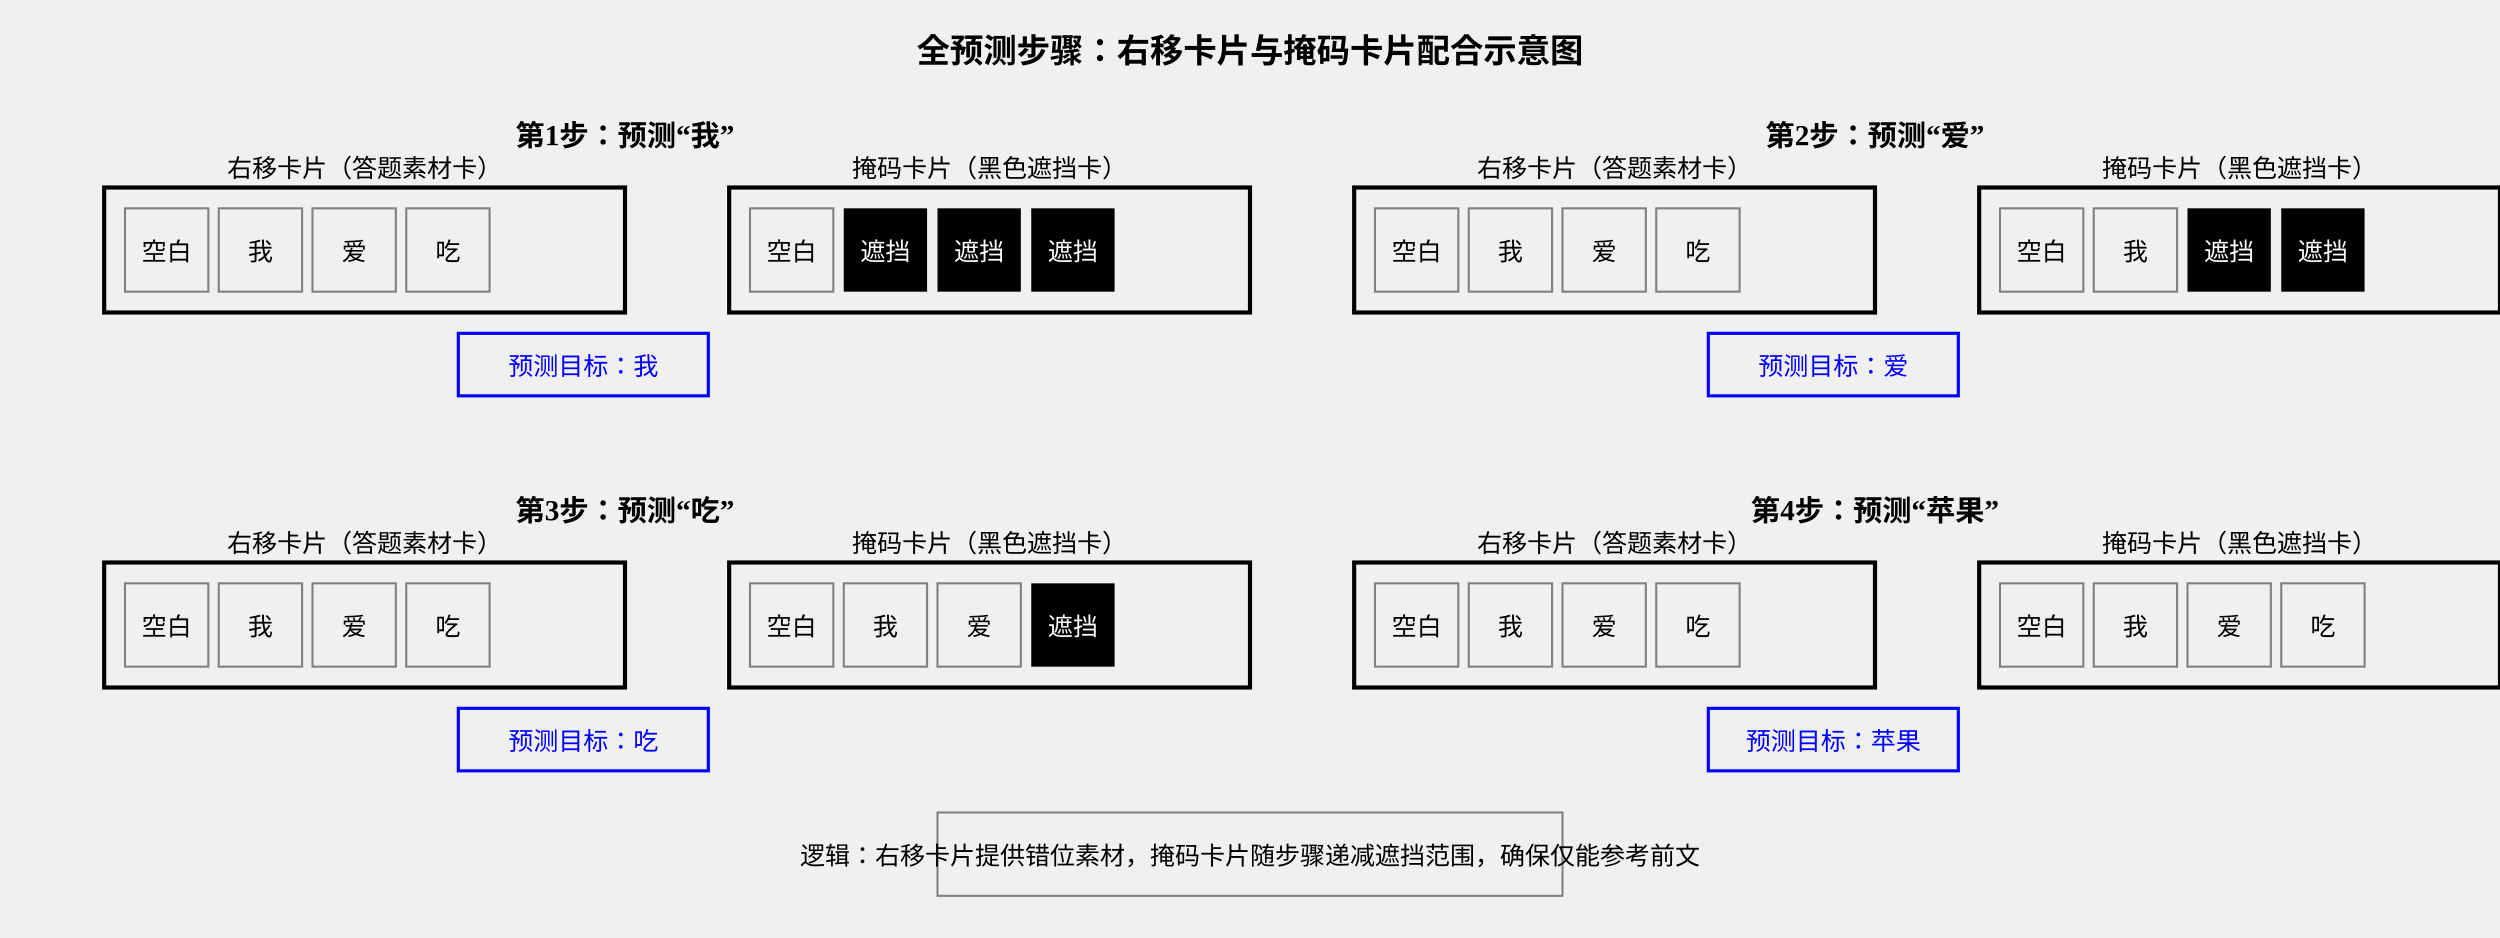
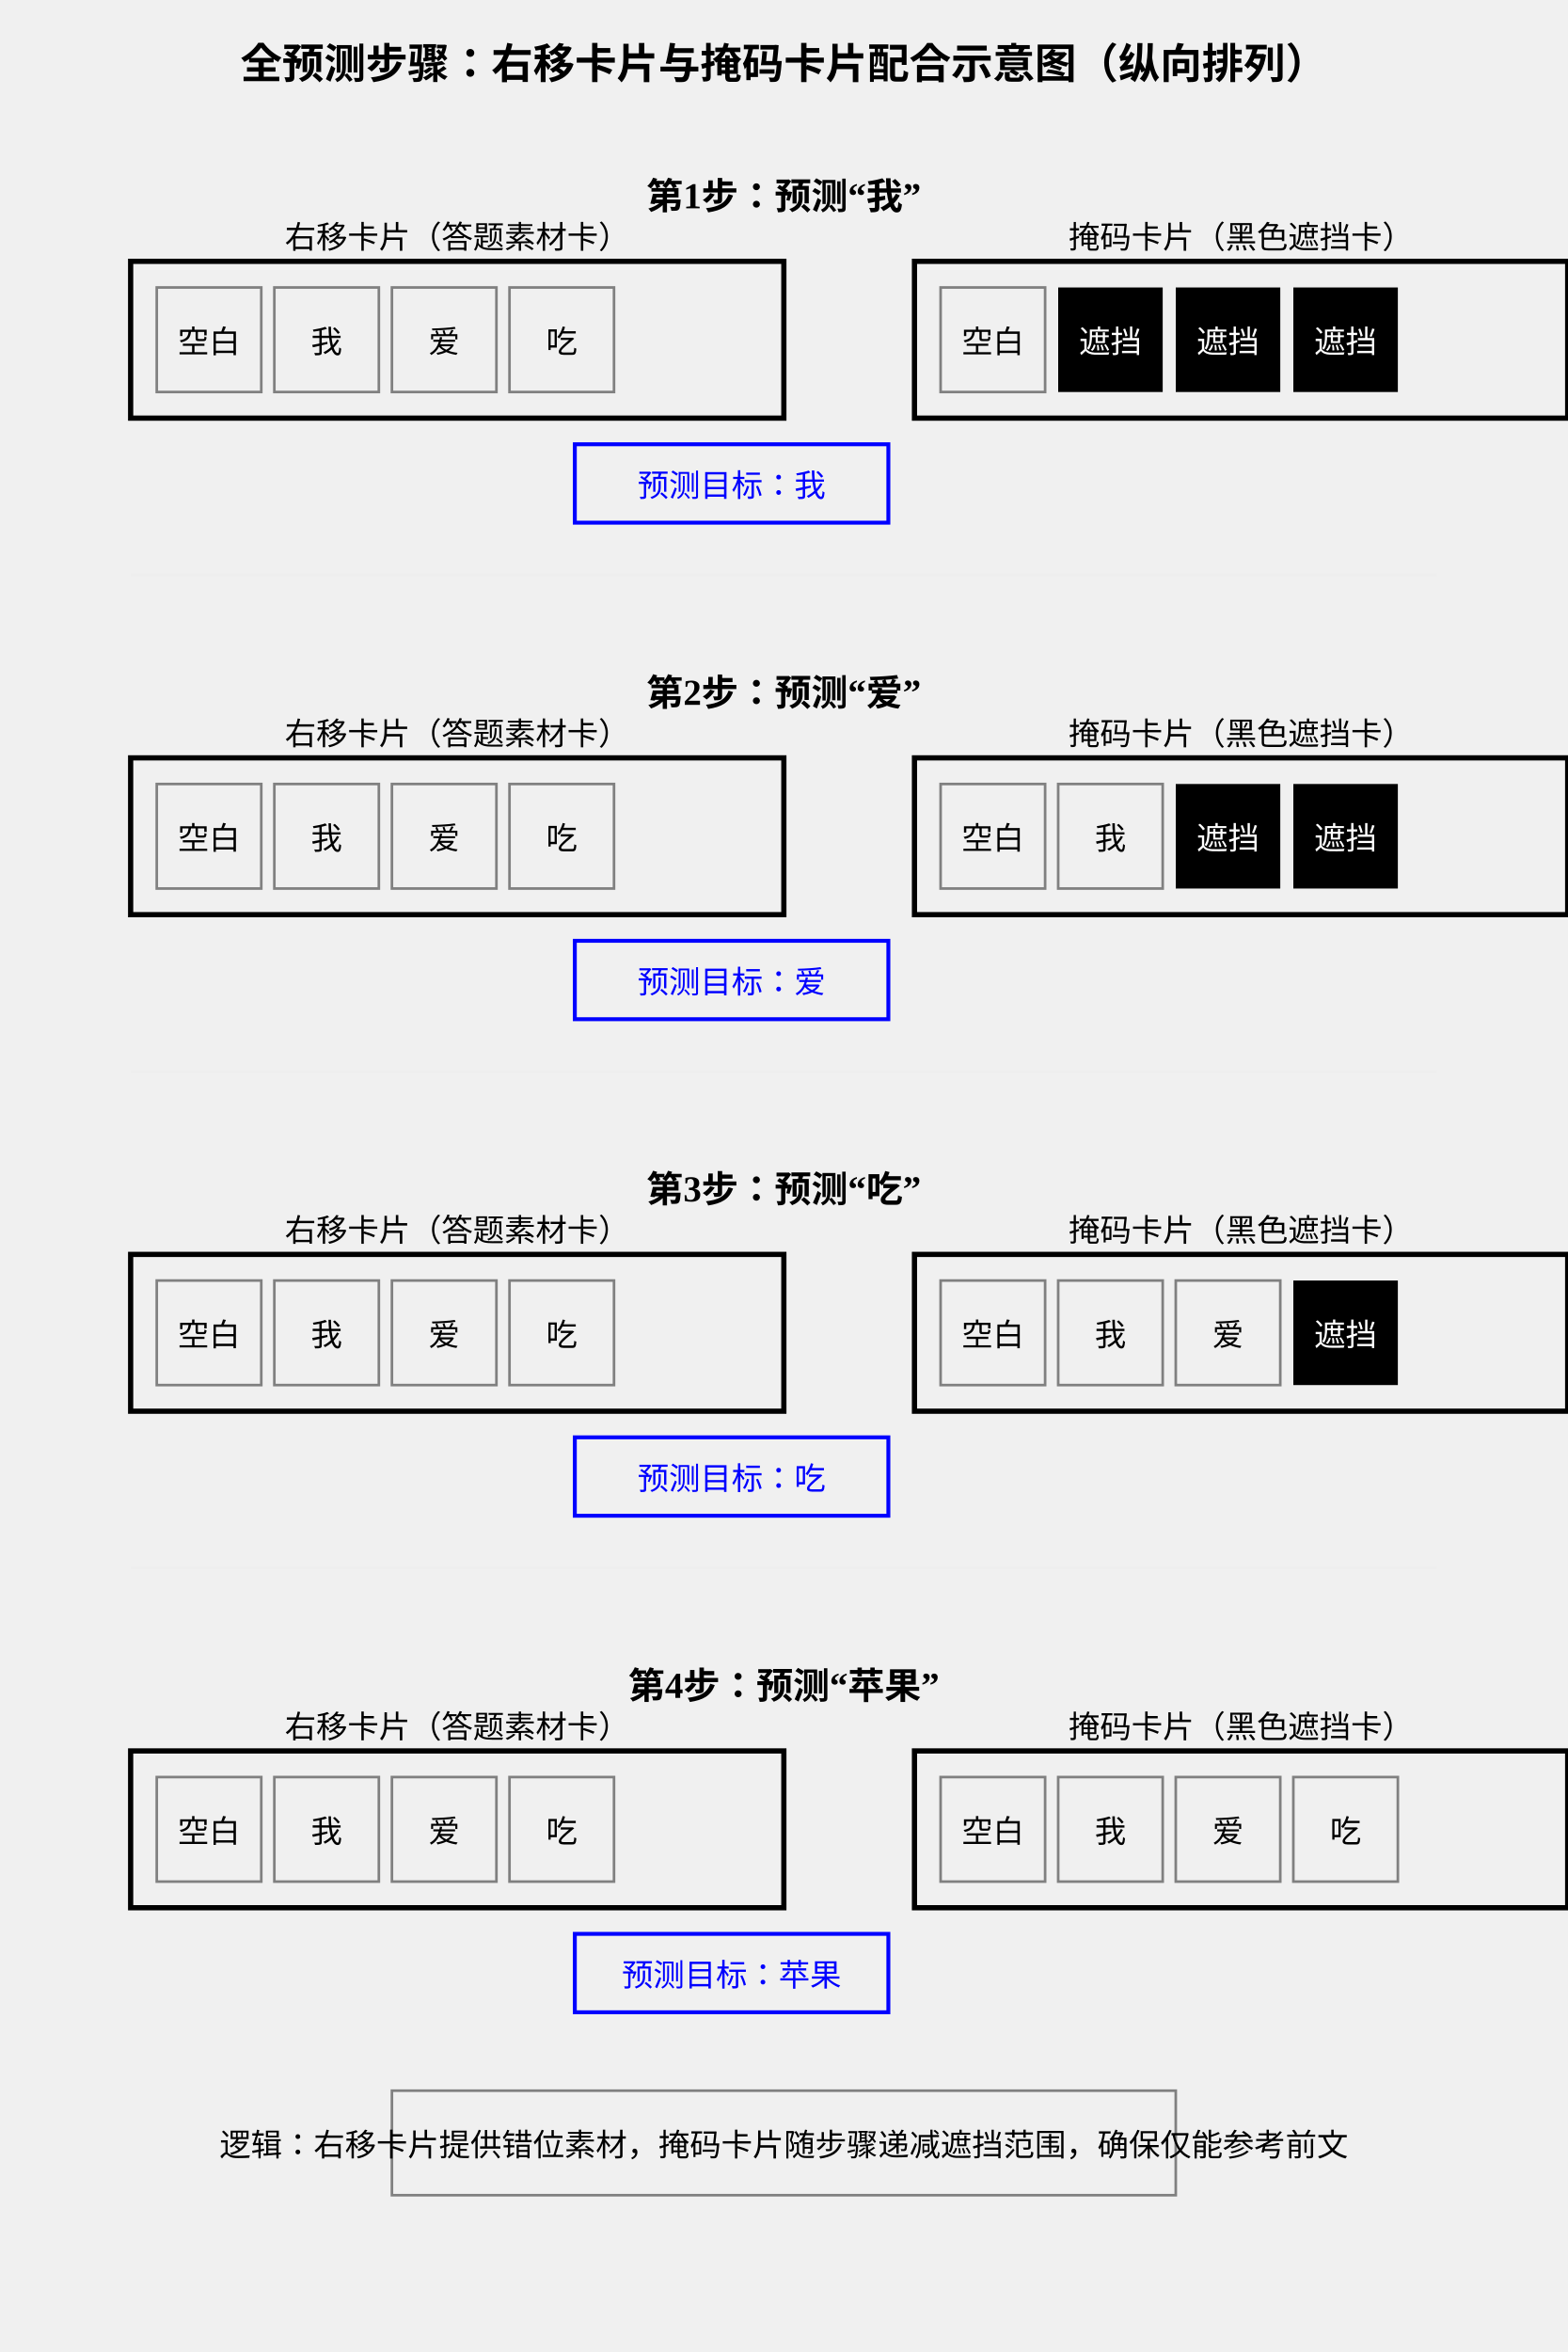
- <svg width="1200" height="450" viewBox="0 0 1200 450">
-   <text x="600" y="30" text-anchor="middle" font-size="16" font-weight="bold">全预测步骤：右移卡片与掩码卡片配合示意图</text>
-   <text x="300" y="70" text-anchor="middle" font-size="14" font-weight="bold">第1步：预测“我”</text>
-   <rect x="50" y="90" width="250" height="60" fill="none" stroke="black" stroke-width="2" />
-   <text x="175" y="85" text-anchor="middle" font-size="12">右移卡片（答题素材卡）</text>
-   <rect x="60" y="100" width="40" height="40" fill="none" stroke="gray" stroke-width="1" />
-   <text x="80" y="125" text-anchor="middle" font-size="12">空白</text>
-   <rect x="105" y="100" width="40" height="40" fill="none" stroke="gray" stroke-width="1" />
-   <text x="125" y="125" text-anchor="middle" font-size="12">我</text>
-   <rect x="150" y="100" width="40" height="40" fill="none" stroke="gray" stroke-width="1" />
-   <text x="170" y="125" text-anchor="middle" font-size="12">爱</text>
-   <rect x="195" y="100" width="40" height="40" fill="none" stroke="gray" stroke-width="1" />
-   <text x="215" y="125" text-anchor="middle" font-size="12">吃</text>
-   <rect x="350" y="90" width="250" height="60" fill="none" stroke="black" stroke-width="2" />
-   <text x="475" y="85" text-anchor="middle" font-size="12">掩码卡片（黑色遮挡卡）</text>
-   <rect x="360" y="100" width="40" height="40" fill="none" stroke="gray" stroke-width="1" />
-   <text x="380" y="125" text-anchor="middle" font-size="12">空白</text>
-   <rect x="405" y="100" width="40" height="40" fill="black" />
-   <text x="425" y="125" text-anchor="middle" font-size="12" fill="white">遮挡</text>
-   <rect x="450" y="100" width="40" height="40" fill="black" />
-   <text x="470" y="125" text-anchor="middle" font-size="12" fill="white">遮挡</text>
-   <rect x="495" y="100" width="40" height="40" fill="black" />
-   <text x="515" y="125" text-anchor="middle" font-size="12" fill="white">遮挡</text>
-   <rect x="220" y="160" width="120" height="30" fill="none" stroke="blue" stroke-width="1.5" />
-   <text x="280" y="180" text-anchor="middle" font-size="12" fill="blue">预测目标：我</text>
-   <text x="900" y="70" text-anchor="middle" font-size="14" font-weight="bold">第2步：预测“爱”</text>
-   <rect x="650" y="90" width="250" height="60" fill="none" stroke="black" stroke-width="2" />
-   <text x="775" y="85" text-anchor="middle" font-size="12">右移卡片（答题素材卡）</text>
-   <rect x="660" y="100" width="40" height="40" fill="none" stroke="gray" stroke-width="1" />
-   <text x="680" y="125" text-anchor="middle" font-size="12">空白</text>
-   <rect x="705" y="100" width="40" height="40" fill="none" stroke="gray" stroke-width="1" />
-   <text x="725" y="125" text-anchor="middle" font-size="12">我</text>
-   <rect x="750" y="100" width="40" height="40" fill="none" stroke="gray" stroke-width="1" />
-   <text x="770" y="125" text-anchor="middle" font-size="12">爱</text>
-   <rect x="795" y="100" width="40" height="40" fill="none" stroke="gray" stroke-width="1" />
-   <text x="815" y="125" text-anchor="middle" font-size="12">吃</text>
-   <rect x="950" y="90" width="250" height="60" fill="none" stroke="black" stroke-width="2" />
-   <text x="1075" y="85" text-anchor="middle" font-size="12">掩码卡片（黑色遮挡卡）</text>
-   <rect x="960" y="100" width="40" height="40" fill="none" stroke="gray" stroke-width="1" />
-   <text x="980" y="125" text-anchor="middle" font-size="12">空白</text>
-   <rect x="1005" y="100" width="40" height="40" fill="none" stroke="gray" stroke-width="1" />
-   <text x="1025" y="125" text-anchor="middle" font-size="12">我</text>
-   <rect x="1050" y="100" width="40" height="40" fill="black" />
-   <text x="1070" y="125" text-anchor="middle" font-size="12" fill="white">遮挡</text>
-   <rect x="1095" y="100" width="40" height="40" fill="black" />
-   <text x="1115" y="125" text-anchor="middle" font-size="12" fill="white">遮挡</text>
-   <rect x="820" y="160" width="120" height="30" fill="none" stroke="blue" stroke-width="1.5" />
-   <text x="880" y="180" text-anchor="middle" font-size="12" fill="blue">预测目标：爱</text>
-   <text x="300" y="250" text-anchor="middle" font-size="14" font-weight="bold">第3步：预测“吃”</text>
-   <rect x="50" y="270" width="250" height="60" fill="none" stroke="black" stroke-width="2" />
-   <text x="175" y="265" text-anchor="middle" font-size="12">右移卡片（答题素材卡）</text>
-   <rect x="60" y="280" width="40" height="40" fill="none" stroke="gray" stroke-width="1" />
-   <text x="80" y="305" text-anchor="middle" font-size="12">空白</text>
-   <rect x="105" y="280" width="40" height="40" fill="none" stroke="gray" stroke-width="1" />
-   <text x="125" y="305" text-anchor="middle" font-size="12">我</text>
-   <rect x="150" y="280" width="40" height="40" fill="none" stroke="gray" stroke-width="1" />
-   <text x="170" y="305" text-anchor="middle" font-size="12">爱</text>
-   <rect x="195" y="280" width="40" height="40" fill="none" stroke="gray" stroke-width="1" />
-   <text x="215" y="305" text-anchor="middle" font-size="12">吃</text>
-   <rect x="350" y="270" width="250" height="60" fill="none" stroke="black" stroke-width="2" />
-   <text x="475" y="265" text-anchor="middle" font-size="12">掩码卡片（黑色遮挡卡）</text>
-   <rect x="360" y="280" width="40" height="40" fill="none" stroke="gray" stroke-width="1" />
-   <text x="380" y="305" text-anchor="middle" font-size="12">空白</text>
-   <rect x="405" y="280" width="40" height="40" fill="none" stroke="gray" stroke-width="1" />
-   <text x="425" y="305" text-anchor="middle" font-size="12">我</text>
-   <rect x="450" y="280" width="40" height="40" fill="none" stroke="gray" stroke-width="1" />
-   <text x="470" y="305" text-anchor="middle" font-size="12">爱</text>
-   <rect x="495" y="280" width="40" height="40" fill="black" />
-   <text x="515" y="305" text-anchor="middle" font-size="12" fill="white">遮挡</text>
-   <rect x="220" y="340" width="120" height="30" fill="none" stroke="blue" stroke-width="1.5" />
-   <text x="280" y="360" text-anchor="middle" font-size="12" fill="blue">预测目标：吃</text>
-   <text x="900" y="250" text-anchor="middle" font-size="14" font-weight="bold">第4步：预测“苹果”</text>
-   <rect x="650" y="270" width="250" height="60" fill="none" stroke="black" stroke-width="2" />
-   <text x="775" y="265" text-anchor="middle" font-size="12">右移卡片（答题素材卡）</text>
-   <rect x="660" y="280" width="40" height="40" fill="none" stroke="gray" stroke-width="1" />
-   <text x="680" y="305" text-anchor="middle" font-size="12">空白</text>
-   <rect x="705" y="280" width="40" height="40" fill="none" stroke="gray" stroke-width="1" />
-   <text x="725" y="305" text-anchor="middle" font-size="12">我</text>
-   <rect x="750" y="280" width="40" height="40" fill="none" stroke="gray" stroke-width="1" />
-   <text x="770" y="305" text-anchor="middle" font-size="12">爱</text>
-   <rect x="795" y="280" width="40" height="40" fill="none" stroke="gray" stroke-width="1" />
-   <text x="815" y="305" text-anchor="middle" font-size="12">吃</text>
-   <rect x="950" y="270" width="250" height="60" fill="none" stroke="black" stroke-width="2" />
-   <text x="1075" y="265" text-anchor="middle" font-size="12">掩码卡片（黑色遮挡卡）</text>
-   <rect x="960" y="280" width="40" height="40" fill="none" stroke="gray" stroke-width="1" />
-   <text x="980" y="305" text-anchor="middle" font-size="12">空白</text>
-   <rect x="1005" y="280" width="40" height="40" fill="none" stroke="gray" stroke-width="1" />
-   <text x="1025" y="305" text-anchor="middle" font-size="12">我</text>
-   <rect x="1050" y="280" width="40" height="40" fill="none" stroke="gray" stroke-width="1" />
-   <text x="1070" y="305" text-anchor="middle" font-size="12">爱</text>
-   <rect x="1095" y="280" width="40" height="40" fill="none" stroke="gray" stroke-width="1" />
-   <text x="1115" y="305" text-anchor="middle" font-size="12">吃</text>
-   <rect x="820" y="340" width="120" height="30" fill="none" stroke="blue" stroke-width="1.5" />
-   <text x="880" y="360" text-anchor="middle" font-size="12" fill="blue">预测目标：苹果</text>
-   <rect x="450" y="390" width="300" height="40" fill="none" stroke="gray" stroke-width="1" />
-   <text x="600" y="415" text-anchor="middle" font-size="12">逻辑：右移卡片提供错位素材，掩码卡片随步骤递减遮挡范围，确保仅能参考前文</text>
+ <svg width="600" height="900" viewBox="0 0 600 900">
+   <text x="300" y="30" text-anchor="middle" font-size="16" font-weight="bold">全预测步骤：右移卡片与掩码卡片配合示意图（纵向排列）</text>
+   <text x="300" y="80" text-anchor="middle" font-size="14" font-weight="bold">第1步：预测“我”</text>
+   <rect x="50" y="100" width="250" height="60" fill="none" stroke="black" stroke-width="2" />
+   <text x="175" y="95" text-anchor="middle" font-size="12">右移卡片（答题素材卡）</text>
+   <rect x="60" y="110" width="40" height="40" fill="none" stroke="gray" stroke-width="1" />
+   <text x="80" y="135" text-anchor="middle" font-size="12">空白</text>
+   <rect x="105" y="110" width="40" height="40" fill="none" stroke="gray" stroke-width="1" />
+   <text x="125" y="135" text-anchor="middle" font-size="12">我</text>
+   <rect x="150" y="110" width="40" height="40" fill="none" stroke="gray" stroke-width="1" />
+   <text x="170" y="135" text-anchor="middle" font-size="12">爱</text>
+   <rect x="195" y="110" width="40" height="40" fill="none" stroke="gray" stroke-width="1" />
+   <text x="215" y="135" text-anchor="middle" font-size="12">吃</text>
+   <rect x="350" y="100" width="250" height="60" fill="none" stroke="black" stroke-width="2" />
+   <text x="475" y="95" text-anchor="middle" font-size="12">掩码卡片（黑色遮挡卡）</text>
+   <rect x="360" y="110" width="40" height="40" fill="none" stroke="gray" stroke-width="1" />
+   <text x="380" y="135" text-anchor="middle" font-size="12">空白</text>
+   <rect x="405" y="110" width="40" height="40" fill="black" />
+   <text x="425" y="135" text-anchor="middle" font-size="12" fill="white">遮挡</text>
+   <rect x="450" y="110" width="40" height="40" fill="black" />
+   <text x="470" y="135" text-anchor="middle" font-size="12" fill="white">遮挡</text>
+   <rect x="495" y="110" width="40" height="40" fill="black" />
+   <text x="515" y="135" text-anchor="middle" font-size="12" fill="white">遮挡</text>
+   <rect x="220" y="170" width="120" height="30" fill="none" stroke="blue" stroke-width="1.5" />
+   <text x="280" y="190" text-anchor="middle" font-size="12" fill="blue">预测目标：我</text>
+   <line x1="50" y1="220" x2="550" y2="220" stroke="#eee" stroke-width="1" />
+   <text x="300" y="270" text-anchor="middle" font-size="14" font-weight="bold">第2步：预测“爱”</text>
+   <rect x="50" y="290" width="250" height="60" fill="none" stroke="black" stroke-width="2" />
+   <text x="175" y="285" text-anchor="middle" font-size="12">右移卡片（答题素材卡）</text>
+   <rect x="60" y="300" width="40" height="40" fill="none" stroke="gray" stroke-width="1" />
+   <text x="80" y="325" text-anchor="middle" font-size="12">空白</text>
+   <rect x="105" y="300" width="40" height="40" fill="none" stroke="gray" stroke-width="1" />
+   <text x="125" y="325" text-anchor="middle" font-size="12">我</text>
+   <rect x="150" y="300" width="40" height="40" fill="none" stroke="gray" stroke-width="1" />
+   <text x="170" y="325" text-anchor="middle" font-size="12">爱</text>
+   <rect x="195" y="300" width="40" height="40" fill="none" stroke="gray" stroke-width="1" />
+   <text x="215" y="325" text-anchor="middle" font-size="12">吃</text>
+   <rect x="350" y="290" width="250" height="60" fill="none" stroke="black" stroke-width="2" />
+   <text x="475" y="285" text-anchor="middle" font-size="12">掩码卡片（黑色遮挡卡）</text>
+   <rect x="360" y="300" width="40" height="40" fill="none" stroke="gray" stroke-width="1" />
+   <text x="380" y="325" text-anchor="middle" font-size="12">空白</text>
+   <rect x="405" y="300" width="40" height="40" fill="none" stroke="gray" stroke-width="1" />
+   <text x="425" y="325" text-anchor="middle" font-size="12">我</text>
+   <rect x="450" y="300" width="40" height="40" fill="black" />
+   <text x="470" y="325" text-anchor="middle" font-size="12" fill="white">遮挡</text>
+   <rect x="495" y="300" width="40" height="40" fill="black" />
+   <text x="515" y="325" text-anchor="middle" font-size="12" fill="white">遮挡</text>
+   <rect x="220" y="360" width="120" height="30" fill="none" stroke="blue" stroke-width="1.5" />
+   <text x="280" y="380" text-anchor="middle" font-size="12" fill="blue">预测目标：爱</text>
+   <line x1="50" y1="410" x2="550" y2="410" stroke="#eee" stroke-width="1" />
+   <text x="300" y="460" text-anchor="middle" font-size="14" font-weight="bold">第3步：预测“吃”</text>
+   <rect x="50" y="480" width="250" height="60" fill="none" stroke="black" stroke-width="2" />
+   <text x="175" y="475" text-anchor="middle" font-size="12">右移卡片（答题素材卡）</text>
+   <rect x="60" y="490" width="40" height="40" fill="none" stroke="gray" stroke-width="1" />
+   <text x="80" y="515" text-anchor="middle" font-size="12">空白</text>
+   <rect x="105" y="490" width="40" height="40" fill="none" stroke="gray" stroke-width="1" />
+   <text x="125" y="515" text-anchor="middle" font-size="12">我</text>
+   <rect x="150" y="490" width="40" height="40" fill="none" stroke="gray" stroke-width="1" />
+   <text x="170" y="515" text-anchor="middle" font-size="12">爱</text>
+   <rect x="195" y="490" width="40" height="40" fill="none" stroke="gray" stroke-width="1" />
+   <text x="215" y="515" text-anchor="middle" font-size="12">吃</text>
+   <rect x="350" y="480" width="250" height="60" fill="none" stroke="black" stroke-width="2" />
+   <text x="475" y="475" text-anchor="middle" font-size="12">掩码卡片（黑色遮挡卡）</text>
+   <rect x="360" y="490" width="40" height="40" fill="none" stroke="gray" stroke-width="1" />
+   <text x="380" y="515" text-anchor="middle" font-size="12">空白</text>
+   <rect x="405" y="490" width="40" height="40" fill="none" stroke="gray" stroke-width="1" />
+   <text x="425" y="515" text-anchor="middle" font-size="12">我</text>
+   <rect x="450" y="490" width="40" height="40" fill="none" stroke="gray" stroke-width="1" />
+   <text x="470" y="515" text-anchor="middle" font-size="12">爱</text>
+   <rect x="495" y="490" width="40" height="40" fill="black" />
+   <text x="515" y="515" text-anchor="middle" font-size="12" fill="white">遮挡</text>
+   <rect x="220" y="550" width="120" height="30" fill="none" stroke="blue" stroke-width="1.5" />
+   <text x="280" y="570" text-anchor="middle" font-size="12" fill="blue">预测目标：吃</text>
+   <line x1="50" y1="600" x2="550" y2="600" stroke="#eee" stroke-width="1" />
+   <text x="300" y="650" text-anchor="middle" font-size="14" font-weight="bold">第4步：预测“苹果”</text>
+   <rect x="50" y="670" width="250" height="60" fill="none" stroke="black" stroke-width="2" />
+   <text x="175" y="665" text-anchor="middle" font-size="12">右移卡片（答题素材卡）</text>
+   <rect x="60" y="680" width="40" height="40" fill="none" stroke="gray" stroke-width="1" />
+   <text x="80" y="705" text-anchor="middle" font-size="12">空白</text>
+   <rect x="105" y="680" width="40" height="40" fill="none" stroke="gray" stroke-width="1" />
+   <text x="125" y="705" text-anchor="middle" font-size="12">我</text>
+   <rect x="150" y="680" width="40" height="40" fill="none" stroke="gray" stroke-width="1" />
+   <text x="170" y="705" text-anchor="middle" font-size="12">爱</text>
+   <rect x="195" y="680" width="40" height="40" fill="none" stroke="gray" stroke-width="1" />
+   <text x="215" y="705" text-anchor="middle" font-size="12">吃</text>
+   <rect x="350" y="670" width="250" height="60" fill="none" stroke="black" stroke-width="2" />
+   <text x="475" y="665" text-anchor="middle" font-size="12">掩码卡片（黑色遮挡卡）</text>
+   <rect x="360" y="680" width="40" height="40" fill="none" stroke="gray" stroke-width="1" />
+   <text x="380" y="705" text-anchor="middle" font-size="12">空白</text>
+   <rect x="405" y="680" width="40" height="40" fill="none" stroke="gray" stroke-width="1" />
+   <text x="425" y="705" text-anchor="middle" font-size="12">我</text>
+   <rect x="450" y="680" width="40" height="40" fill="none" stroke="gray" stroke-width="1" />
+   <text x="470" y="705" text-anchor="middle" font-size="12">爱</text>
+   <rect x="495" y="680" width="40" height="40" fill="none" stroke="gray" stroke-width="1" />
+   <text x="515" y="705" text-anchor="middle" font-size="12">吃</text>
+   <rect x="220" y="740" width="120" height="30" fill="none" stroke="blue" stroke-width="1.5" />
+   <text x="280" y="760" text-anchor="middle" font-size="12" fill="blue">预测目标：苹果</text>
+   <rect x="150" y="800" width="300" height="40" fill="none" stroke="gray" stroke-width="1" />
+   <text x="300" y="825" text-anchor="middle" font-size="12">逻辑：右移卡片提供错位素材，掩码卡片随步骤递减遮挡范围，确保仅能参考前文</text>
</svg>
